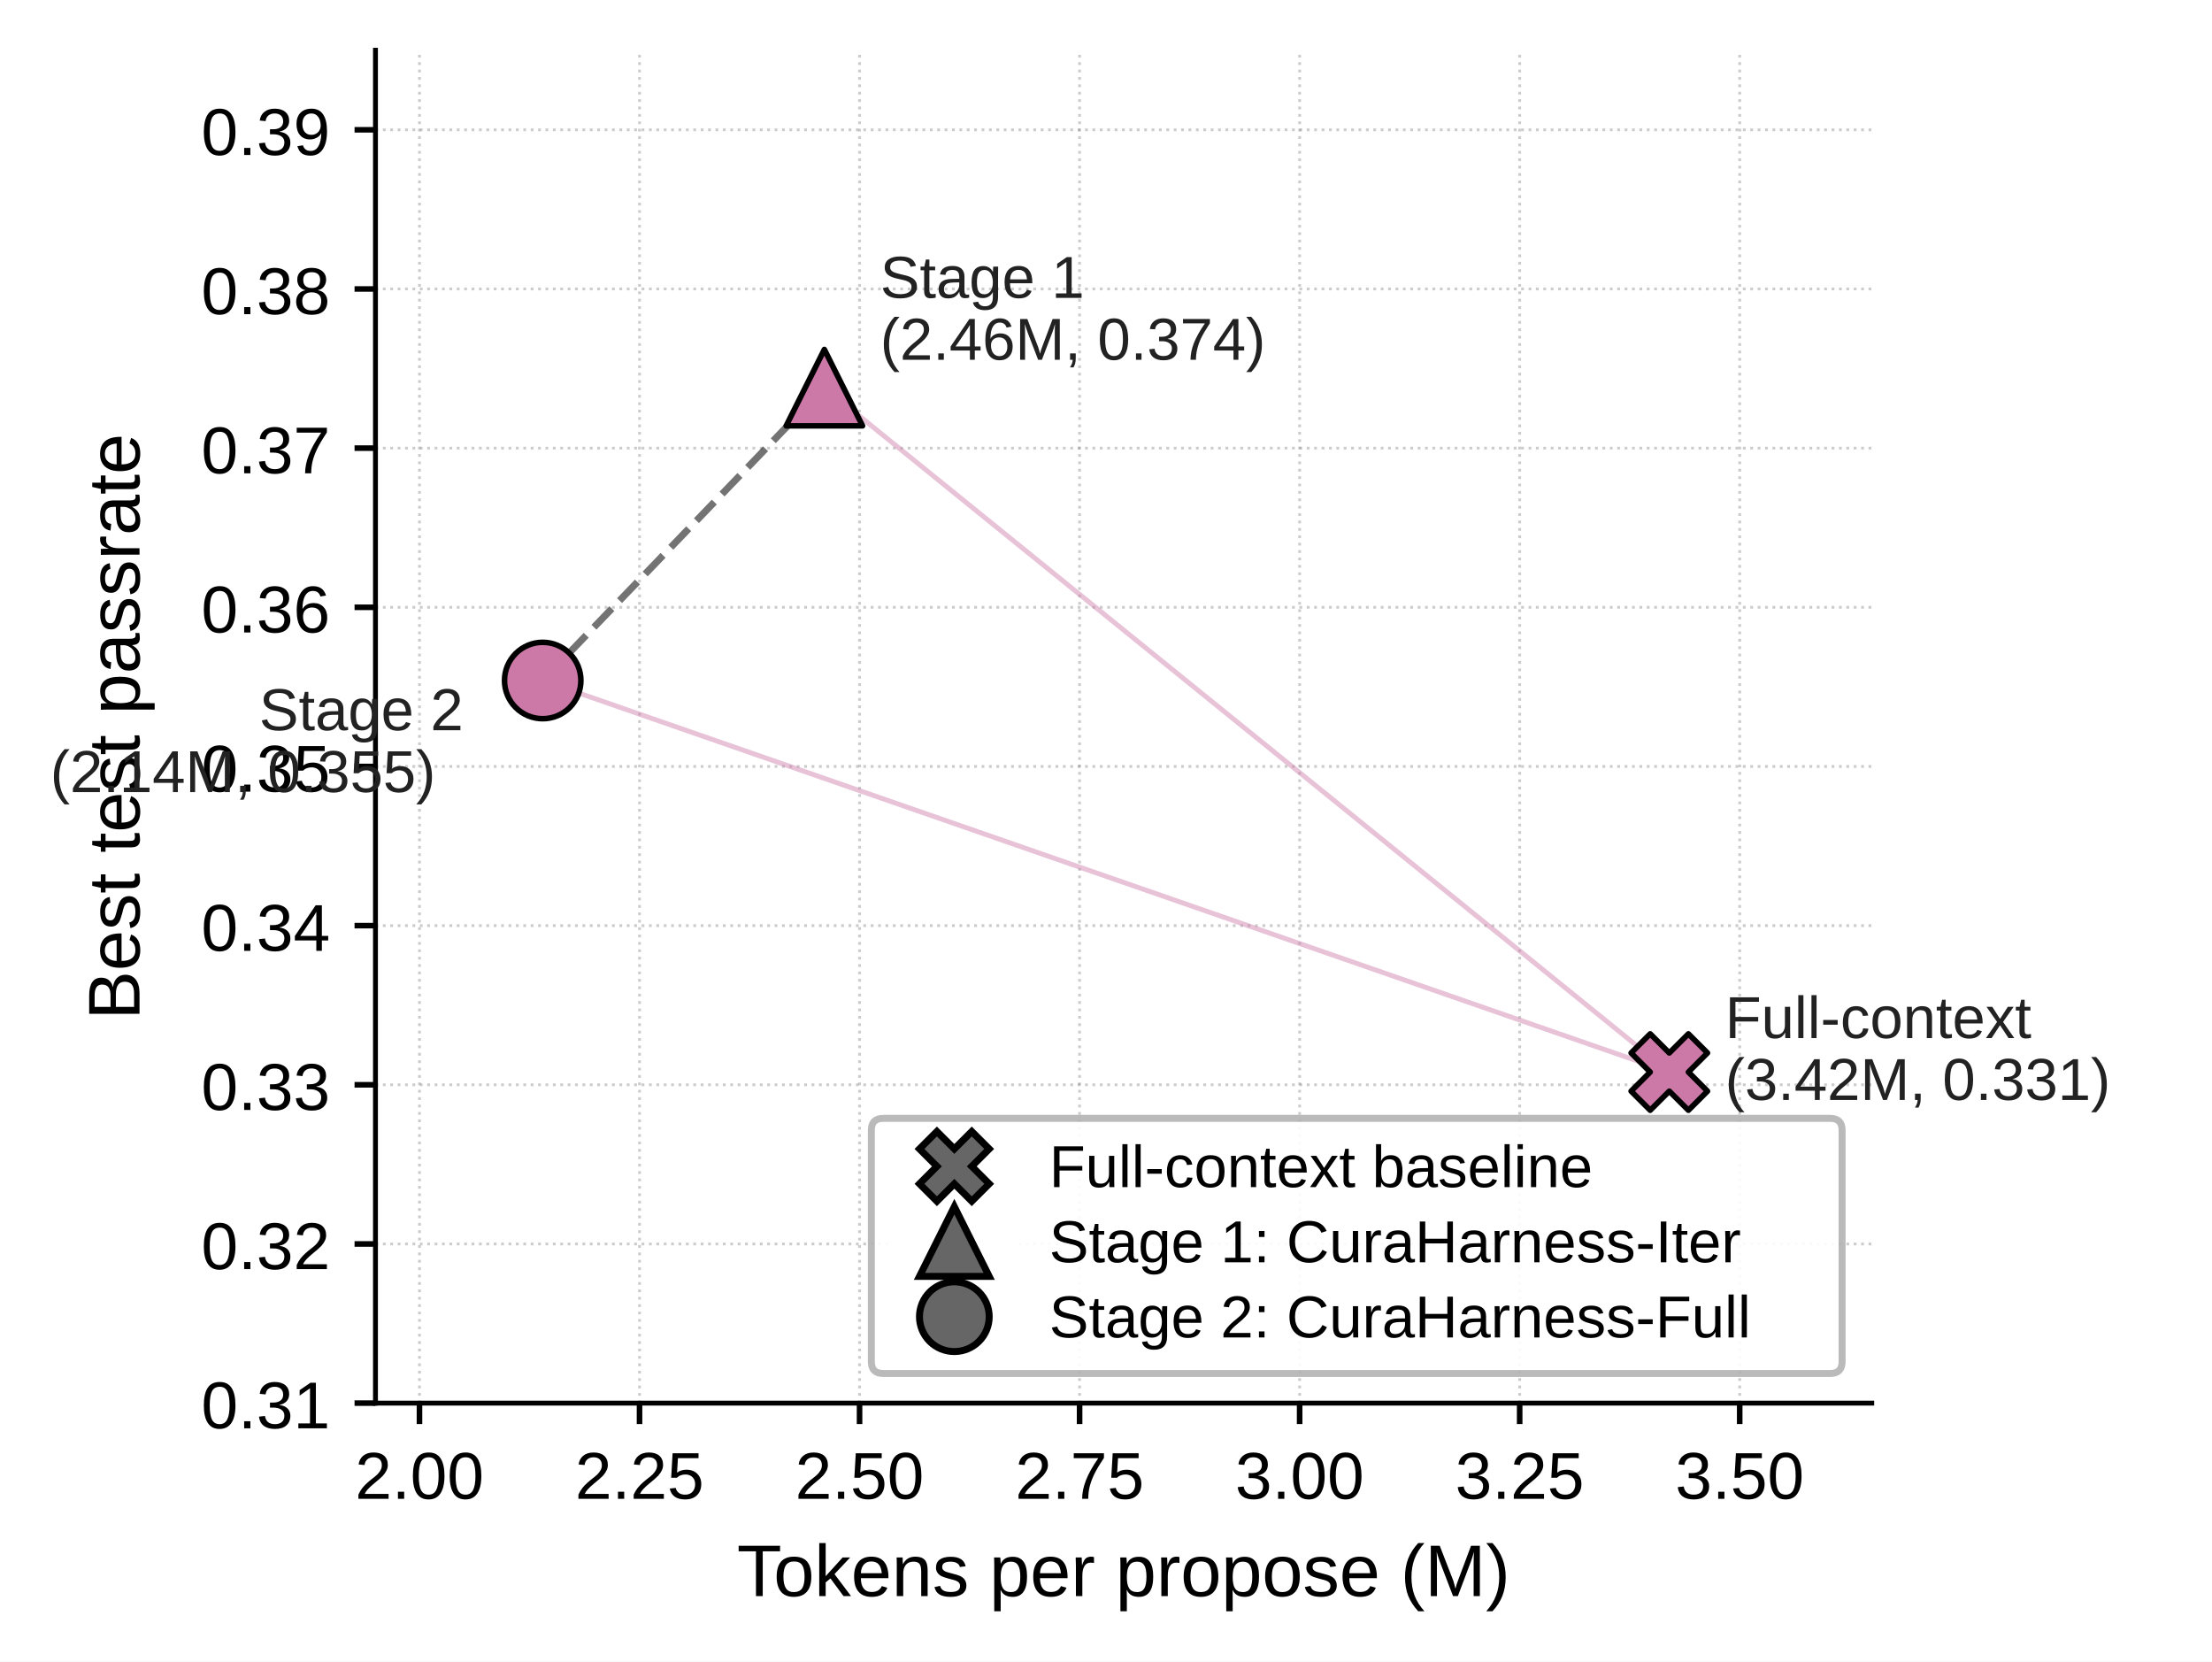
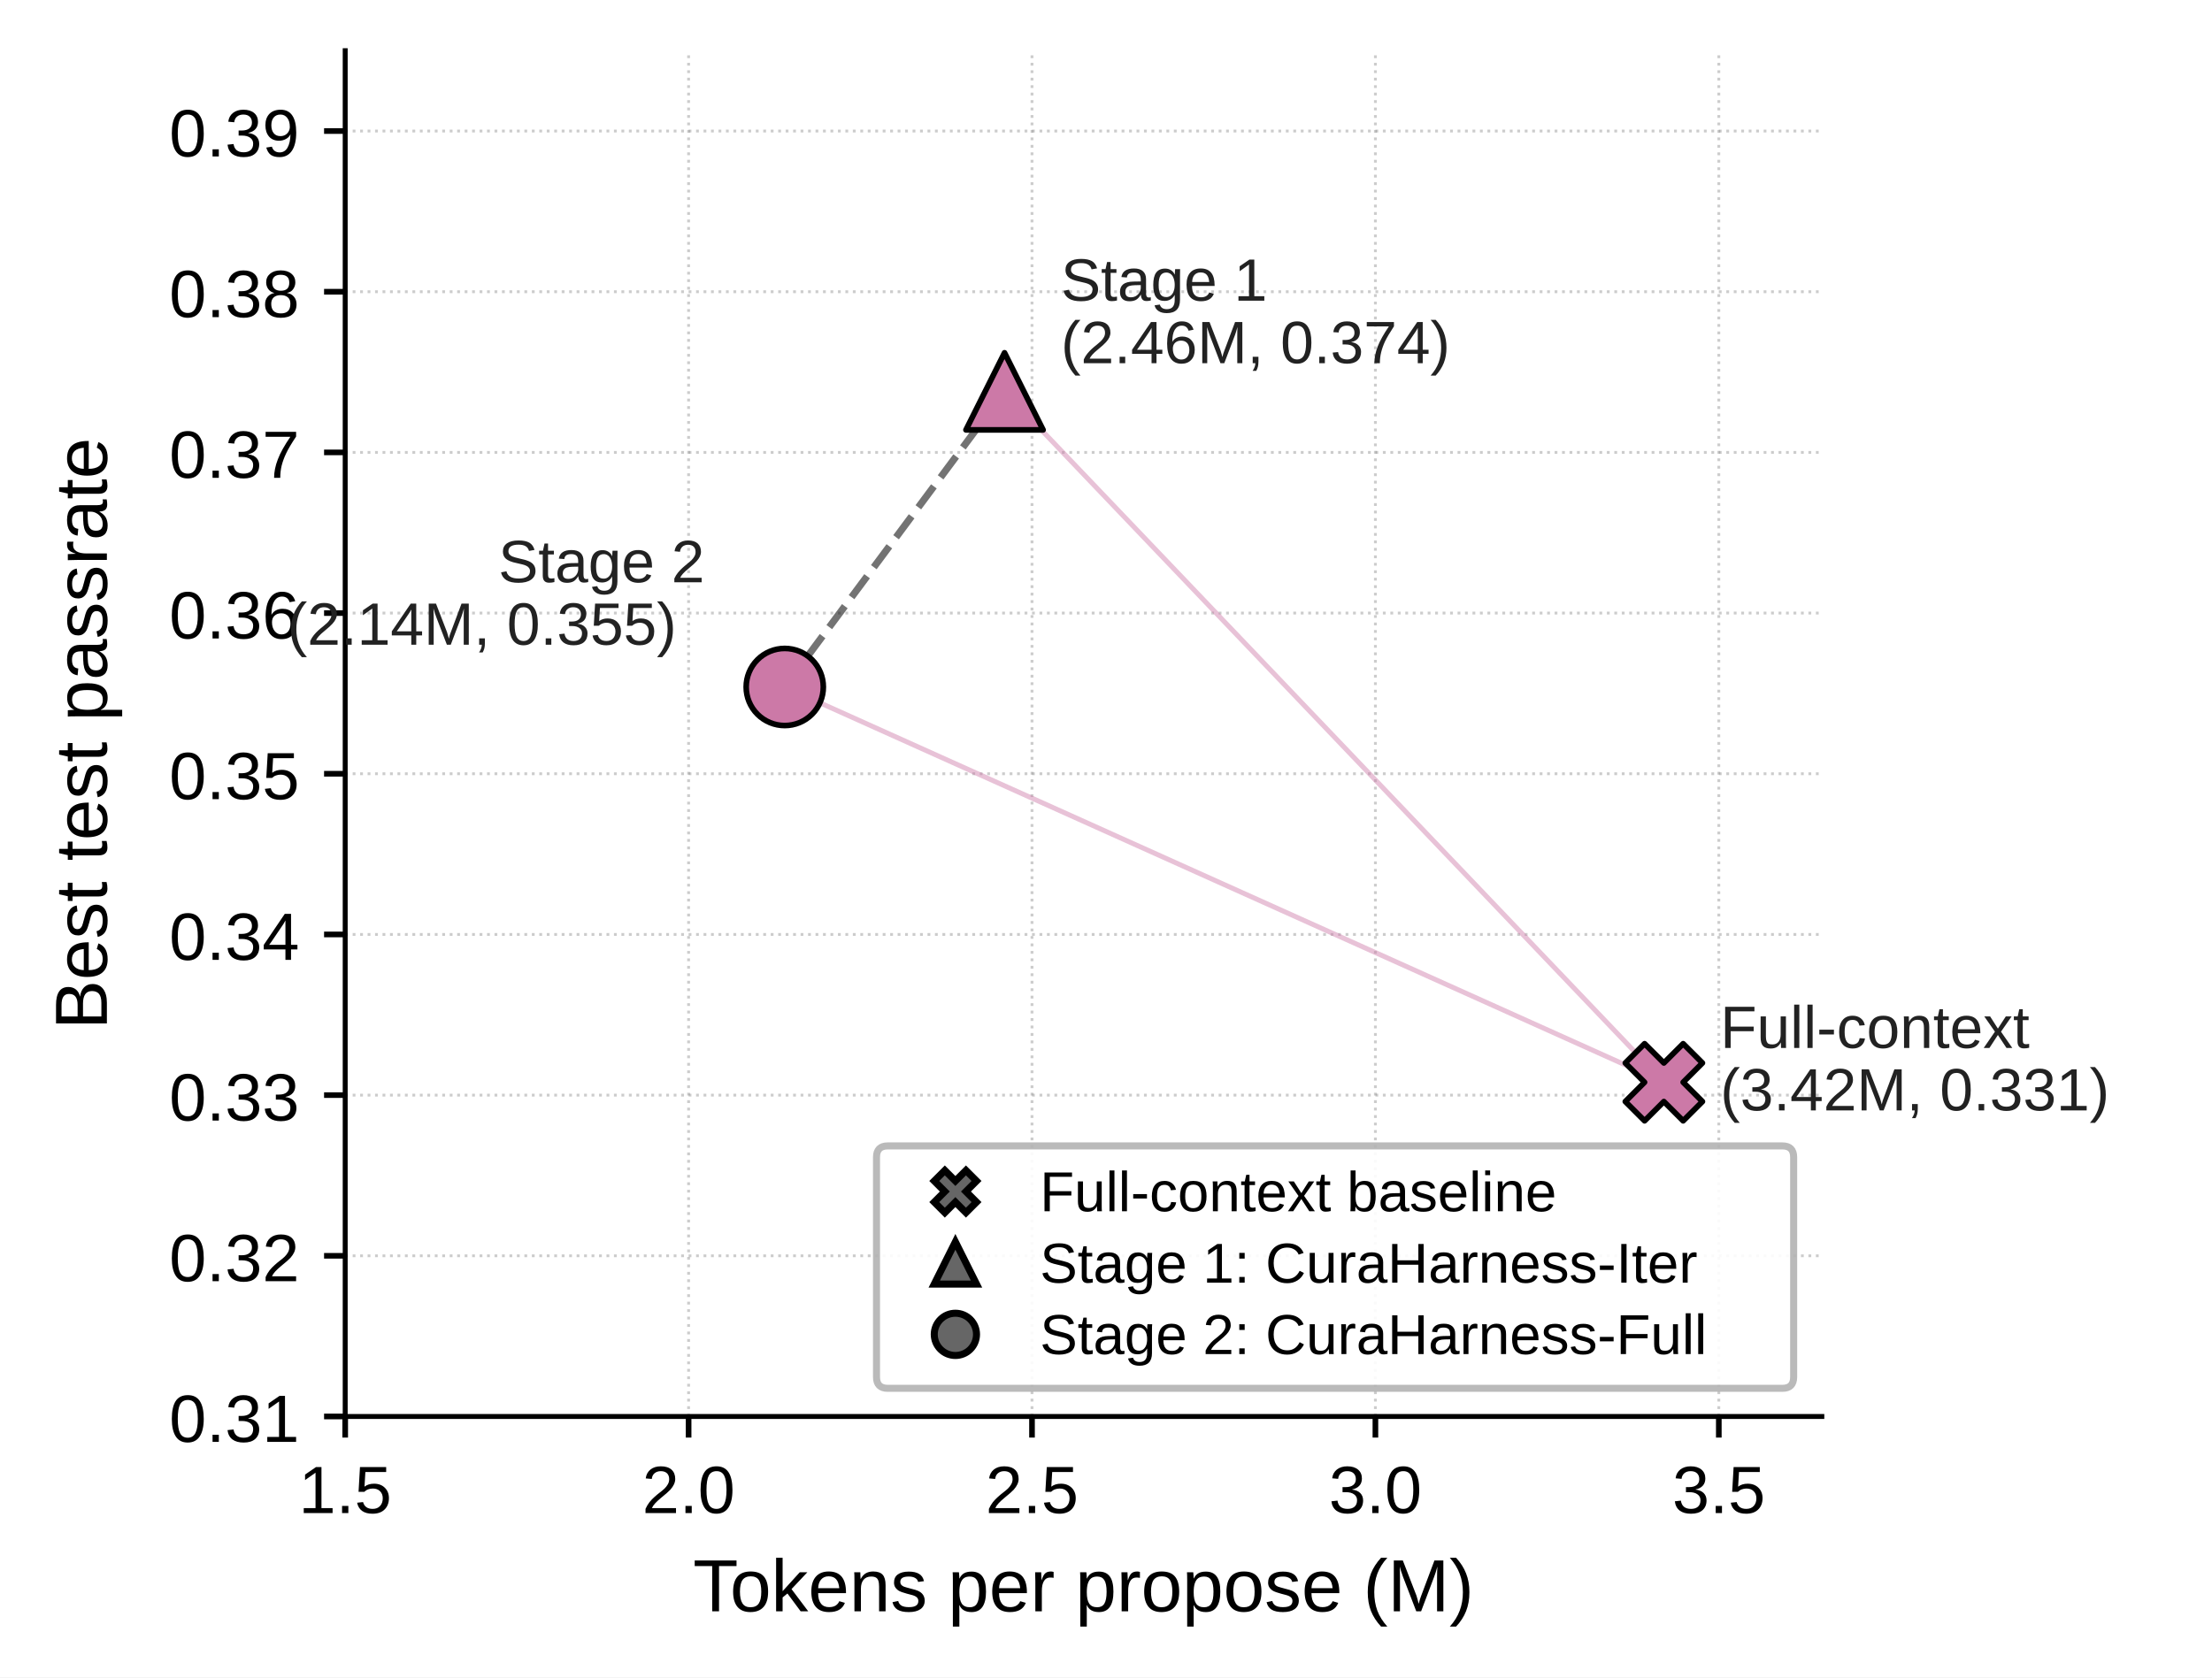
- <svg xmlns="http://www.w3.org/2000/svg" xmlns:xlink="http://www.w3.org/1999/xlink" width="317.223pt" height="238.236pt" viewBox="0 0 317.223 238.236" version="1.1">
+ <svg xmlns="http://www.w3.org/2000/svg" xmlns:xlink="http://www.w3.org/1999/xlink" width="314.079pt" height="238.236pt" viewBox="0 0 314.079 238.236" version="1.1">
  <defs>
    <style type="text/css">*{stroke-linejoin: round; stroke-linecap: butt}</style>
  </defs>
  <g id="figure_1">
    <g id="patch_1">
-       <path d="M 0 238.236  L 317.223 238.236  L 317.223 0  L 0 0  z " style="fill: #ffffff" />
+       <path d="M 0 238.236  L 314.079 238.236  L 314.079 0  L 0 0  z " style="fill: #ffffff" />
    </g>
    <g id="axes_1">
      <g id="patch_2">
-         <path d="M 53.847 201.18  L 268.425 201.18  L 268.425 7.2  L 53.847 7.2  z " style="fill: #ffffff" />
+         <path d="M 49.014 201.18  L 258.679 201.18  L 258.679 7.2  L 49.014 7.2  z " style="fill: #ffffff" />
      </g>
      <g id="matplotlib.axis_1">
        <g id="xtick_1">
          <g id="line2d_1">
-             <path d="M 60.158 201.18  L 60.158 7.2  " clip-path="url(#p037bfec3d0)" style="fill: none; stroke-dasharray: 0.4,0.66; stroke-dashoffset: 0; stroke: #808080; stroke-opacity: 0.4; stroke-width: 0.4" />
+             <path d="M 49.014 201.18  L 49.014 7.2  " clip-path="url(#p8f8148c251)" style="fill: none; stroke-dasharray: 0.4,0.66; stroke-dashoffset: 0; stroke: #808080; stroke-opacity: 0.4; stroke-width: 0.4" />
          </g>
          <g id="line2d_2">
            <defs>
-               <path id="m6f1022aa12" d="M 0 0  L 0 3  " style="stroke: #000000; stroke-width: 0.8" />
+               <path id="m4317810c9e" d="M 0 0  L 0 3  " style="stroke: #000000; stroke-width: 0.8" />
            </defs>
            <g>
-               <use xlink:href="#m6f1022aa12" x="60.158" y="201.18" style="stroke: #000000; stroke-width: 0.8" />
+               <use xlink:href="#m4317810c9e" x="49.014" y="201.18" style="stroke: #000000; stroke-width: 0.8" />
            </g>
          </g>
          <g id="text_1">
-             <text style="font-size: 9.5px; font-family: 'Arial', 'DejaVu Sans', 'Liberation Sans', sans-serif; text-anchor: middle" x="60.158" y="214.899" transform="rotate(-0 60.15794 214.8985)">2.00</text>
+             <text style="font-size: 9.5px; font-family: 'Arial', 'DejaVu Sans', 'Liberation Sans', sans-serif; text-anchor: middle" x="49.014" y="214.899" transform="rotate(-0 49.01438 214.8985)">1.5</text>
          </g>
        </g>
        <g id="xtick_2">
          <g id="line2d_3">
-             <path d="M 91.714 201.18  L 91.714 7.2  " clip-path="url(#p037bfec3d0)" style="fill: none; stroke-dasharray: 0.4,0.66; stroke-dashoffset: 0; stroke: #808080; stroke-opacity: 0.4; stroke-width: 0.4" />
+             <path d="M 97.774 201.18  L 97.774 7.2  " clip-path="url(#p8f8148c251)" style="fill: none; stroke-dasharray: 0.4,0.66; stroke-dashoffset: 0; stroke: #808080; stroke-opacity: 0.4; stroke-width: 0.4" />
          </g>
          <g id="line2d_4">
            <g>
-               <use xlink:href="#m6f1022aa12" x="91.714" y="201.18" style="stroke: #000000; stroke-width: 0.8" />
+               <use xlink:href="#m4317810c9e" x="97.774" y="201.18" style="stroke: #000000; stroke-width: 0.8" />
            </g>
          </g>
          <g id="text_2">
-             <text style="font-size: 9.5px; font-family: 'Arial', 'DejaVu Sans', 'Liberation Sans', sans-serif; text-anchor: middle" x="91.714" y="214.899" transform="rotate(-0 91.71351 214.8985)">2.25</text>
+             <text style="font-size: 9.5px; font-family: 'Arial', 'DejaVu Sans', 'Liberation Sans', sans-serif; text-anchor: middle" x="97.774" y="214.899" transform="rotate(-0 97.77366 214.8985)">2.0</text>
          </g>
        </g>
        <g id="xtick_3">
          <g id="line2d_5">
-             <path d="M 123.269 201.18  L 123.269 7.2  " clip-path="url(#p037bfec3d0)" style="fill: none; stroke-dasharray: 0.4,0.66; stroke-dashoffset: 0; stroke: #808080; stroke-opacity: 0.4; stroke-width: 0.4" />
+             <path d="M 146.533 201.18  L 146.533 7.2  " clip-path="url(#p8f8148c251)" style="fill: none; stroke-dasharray: 0.4,0.66; stroke-dashoffset: 0; stroke: #808080; stroke-opacity: 0.4; stroke-width: 0.4" />
          </g>
          <g id="line2d_6">
            <g>
-               <use xlink:href="#m6f1022aa12" x="123.269" y="201.18" style="stroke: #000000; stroke-width: 0.8" />
+               <use xlink:href="#m4317810c9e" x="146.533" y="201.18" style="stroke: #000000; stroke-width: 0.8" />
            </g>
          </g>
          <g id="text_3">
-             <text style="font-size: 9.5px; font-family: 'Arial', 'DejaVu Sans', 'Liberation Sans', sans-serif; text-anchor: middle" x="123.269" y="214.899" transform="rotate(-0 123.2691 214.8985)">2.50</text>
+             <text style="font-size: 9.5px; font-family: 'Arial', 'DejaVu Sans', 'Liberation Sans', sans-serif; text-anchor: middle" x="146.533" y="214.899" transform="rotate(-0 146.5329 214.8985)">2.5</text>
          </g>
        </g>
        <g id="xtick_4">
          <g id="line2d_7">
-             <path d="M 154.825 201.18  L 154.825 7.2  " clip-path="url(#p037bfec3d0)" style="fill: none; stroke-dasharray: 0.4,0.66; stroke-dashoffset: 0; stroke: #808080; stroke-opacity: 0.4; stroke-width: 0.4" />
+             <path d="M 195.292 201.18  L 195.292 7.2  " clip-path="url(#p8f8148c251)" style="fill: none; stroke-dasharray: 0.4,0.66; stroke-dashoffset: 0; stroke: #808080; stroke-opacity: 0.4; stroke-width: 0.4" />
          </g>
          <g id="line2d_8">
            <g>
-               <use xlink:href="#m6f1022aa12" x="154.825" y="201.18" style="stroke: #000000; stroke-width: 0.8" />
+               <use xlink:href="#m4317810c9e" x="195.292" y="201.18" style="stroke: #000000; stroke-width: 0.8" />
            </g>
          </g>
          <g id="text_4">
-             <text style="font-size: 9.5px; font-family: 'Arial', 'DejaVu Sans', 'Liberation Sans', sans-serif; text-anchor: middle" x="154.825" y="214.899" transform="rotate(-0 154.8247 214.8985)">2.75</text>
+             <text style="font-size: 9.5px; font-family: 'Arial', 'DejaVu Sans', 'Liberation Sans', sans-serif; text-anchor: middle" x="195.292" y="214.899" transform="rotate(-0 195.2922 214.8985)">3.0</text>
          </g>
        </g>
        <g id="xtick_5">
          <g id="line2d_9">
-             <path d="M 186.38 201.18  L 186.38 7.2  " clip-path="url(#p037bfec3d0)" style="fill: none; stroke-dasharray: 0.4,0.66; stroke-dashoffset: 0; stroke: #808080; stroke-opacity: 0.4; stroke-width: 0.4" />
+             <path d="M 244.052 201.18  L 244.052 7.2  " clip-path="url(#p8f8148c251)" style="fill: none; stroke-dasharray: 0.4,0.66; stroke-dashoffset: 0; stroke: #808080; stroke-opacity: 0.4; stroke-width: 0.4" />
          </g>
          <g id="line2d_10">
            <g>
-               <use xlink:href="#m6f1022aa12" x="186.38" y="201.18" style="stroke: #000000; stroke-width: 0.8" />
+               <use xlink:href="#m4317810c9e" x="244.052" y="201.18" style="stroke: #000000; stroke-width: 0.8" />
            </g>
          </g>
          <g id="text_5">
-             <text style="font-size: 9.5px; font-family: 'Arial', 'DejaVu Sans', 'Liberation Sans', sans-serif; text-anchor: middle" x="186.38" y="214.899" transform="rotate(-0 186.3802 214.8985)">3.00</text>
-           </g>
-         </g>
-         <g id="xtick_6">
-           <g id="line2d_11">
-             <path d="M 217.936 201.18  L 217.936 7.2  " clip-path="url(#p037bfec3d0)" style="fill: none; stroke-dasharray: 0.4,0.66; stroke-dashoffset: 0; stroke: #808080; stroke-opacity: 0.4; stroke-width: 0.4" />
-           </g>
-           <g id="line2d_12">
-             <g>
-               <use xlink:href="#m6f1022aa12" x="217.936" y="201.18" style="stroke: #000000; stroke-width: 0.8" />
-             </g>
-           </g>
-           <g id="text_6">
-             <text style="font-size: 9.5px; font-family: 'Arial', 'DejaVu Sans', 'Liberation Sans', sans-serif; text-anchor: middle" x="217.936" y="214.899" transform="rotate(-0 217.9358 214.8985)">3.25</text>
-           </g>
-         </g>
-         <g id="xtick_7">
-           <g id="line2d_13">
-             <path d="M 249.491 201.18  L 249.491 7.2  " clip-path="url(#p037bfec3d0)" style="fill: none; stroke-dasharray: 0.4,0.66; stroke-dashoffset: 0; stroke: #808080; stroke-opacity: 0.4; stroke-width: 0.4" />
-           </g>
-           <g id="line2d_14">
-             <g>
-               <use xlink:href="#m6f1022aa12" x="249.491" y="201.18" style="stroke: #000000; stroke-width: 0.8" />
-             </g>
-           </g>
-           <g id="text_7">
-             <text style="font-size: 9.5px; font-family: 'Arial', 'DejaVu Sans', 'Liberation Sans', sans-serif; text-anchor: middle" x="249.491" y="214.899" transform="rotate(-0 249.4914 214.8985)">3.50</text>
-           </g>
-         </g>
-         <g id="text_8">
-           <text style="font-size: 10.5px; font-family: 'Arial', 'DejaVu Sans', 'Liberation Sans', sans-serif; text-anchor: middle" x="161.136" y="228.853" transform="rotate(-0 161.1358 228.8526)">Tokens per propose (M)</text>
+             <text style="font-size: 9.5px; font-family: 'Arial', 'DejaVu Sans', 'Liberation Sans', sans-serif; text-anchor: middle" x="244.052" y="214.899" transform="rotate(-0 244.0515 214.8985)">3.5</text>
+           </g>
+         </g>
+         <g id="text_6">
+           <text style="font-size: 10.5px; font-family: 'Arial', 'DejaVu Sans', 'Liberation Sans', sans-serif; text-anchor: middle" x="153.847" y="228.853" transform="rotate(-0 153.8468 228.8526)">Tokens per propose (M)</text>
        </g>
      </g>
      <g id="matplotlib.axis_2">
        <g id="ytick_1">
+           <g id="line2d_11">
+             <path d="M 49.014 201.18  L 258.679 201.18  " clip-path="url(#p8f8148c251)" style="fill: none; stroke-dasharray: 0.4,0.66; stroke-dashoffset: 0; stroke: #808080; stroke-opacity: 0.4; stroke-width: 0.4" />
+           </g>
+           <g id="line2d_12">
+             <defs>
+               <path id="m8b1c0b112a" d="M 0 0  L -3 0  " style="stroke: #000000; stroke-width: 0.8" />
+             </defs>
+             <g>
+               <use xlink:href="#m8b1c0b112a" x="49.014" y="201.18" style="stroke: #000000; stroke-width: 0.8" />
+             </g>
+           </g>
+           <g id="text_7">
+             <text style="font-size: 9.5px; font-family: 'Arial', 'DejaVu Sans', 'Liberation Sans', sans-serif; text-anchor: end" x="42.514" y="204.789" transform="rotate(-0 42.51438 204.7893)">0.31</text>
+           </g>
+         </g>
+         <g id="ytick_2">
+           <g id="line2d_13">
+             <path d="M 49.014 178.359  L 258.679 178.359  " clip-path="url(#p8f8148c251)" style="fill: none; stroke-dasharray: 0.4,0.66; stroke-dashoffset: 0; stroke: #808080; stroke-opacity: 0.4; stroke-width: 0.4" />
+           </g>
+           <g id="line2d_14">
+             <g>
+               <use xlink:href="#m8b1c0b112a" x="49.014" y="178.359" style="stroke: #000000; stroke-width: 0.8" />
+             </g>
+           </g>
+           <g id="text_8">
+             <text style="font-size: 9.5px; font-family: 'Arial', 'DejaVu Sans', 'Liberation Sans', sans-serif; text-anchor: end" x="42.514" y="181.968" transform="rotate(-0 42.51438 181.9681)">0.32</text>
+           </g>
+         </g>
+         <g id="ytick_3">
          <g id="line2d_15">
-             <path d="M 53.847 201.18  L 268.425 201.18  " clip-path="url(#p037bfec3d0)" style="fill: none; stroke-dasharray: 0.4,0.66; stroke-dashoffset: 0; stroke: #808080; stroke-opacity: 0.4; stroke-width: 0.4" />
+             <path d="M 49.014 155.538  L 258.679 155.538  " clip-path="url(#p8f8148c251)" style="fill: none; stroke-dasharray: 0.4,0.66; stroke-dashoffset: 0; stroke: #808080; stroke-opacity: 0.4; stroke-width: 0.4" />
          </g>
          <g id="line2d_16">
-             <defs>
-               <path id="m0a3a6079cb" d="M 0 0  L -3 0  " style="stroke: #000000; stroke-width: 0.8" />
-             </defs>
-             <g>
-               <use xlink:href="#m0a3a6079cb" x="53.847" y="201.18" style="stroke: #000000; stroke-width: 0.8" />
+             <g>
+               <use xlink:href="#m8b1c0b112a" x="49.014" y="155.538" style="stroke: #000000; stroke-width: 0.8" />
            </g>
          </g>
          <g id="text_9">
-             <text style="font-size: 9.5px; font-family: 'Arial', 'DejaVu Sans', 'Liberation Sans', sans-serif; text-anchor: end" x="47.347" y="204.789" transform="rotate(-0 47.34683 204.7893)">0.31</text>
-           </g>
-         </g>
-         <g id="ytick_2">
+             <text style="font-size: 9.5px; font-family: 'Arial', 'DejaVu Sans', 'Liberation Sans', sans-serif; text-anchor: end" x="42.514" y="159.147" transform="rotate(-0 42.51438 159.1469)">0.33</text>
+           </g>
+         </g>
+         <g id="ytick_4">
          <g id="line2d_17">
-             <path d="M 53.847 178.359  L 268.425 178.359  " clip-path="url(#p037bfec3d0)" style="fill: none; stroke-dasharray: 0.4,0.66; stroke-dashoffset: 0; stroke: #808080; stroke-opacity: 0.4; stroke-width: 0.4" />
+             <path d="M 49.014 132.716  L 258.679 132.716  " clip-path="url(#p8f8148c251)" style="fill: none; stroke-dasharray: 0.4,0.66; stroke-dashoffset: 0; stroke: #808080; stroke-opacity: 0.4; stroke-width: 0.4" />
          </g>
          <g id="line2d_18">
            <g>
-               <use xlink:href="#m0a3a6079cb" x="53.847" y="178.359" style="stroke: #000000; stroke-width: 0.8" />
+               <use xlink:href="#m8b1c0b112a" x="49.014" y="132.716" style="stroke: #000000; stroke-width: 0.8" />
            </g>
          </g>
          <g id="text_10">
-             <text style="font-size: 9.5px; font-family: 'Arial', 'DejaVu Sans', 'Liberation Sans', sans-serif; text-anchor: end" x="47.347" y="181.968" transform="rotate(-0 47.34683 181.9681)">0.32</text>
-           </g>
-         </g>
-         <g id="ytick_3">
+             <text style="font-size: 9.5px; font-family: 'Arial', 'DejaVu Sans', 'Liberation Sans', sans-serif; text-anchor: end" x="42.514" y="136.326" transform="rotate(-0 42.51438 136.3257)">0.34</text>
+           </g>
+         </g>
+         <g id="ytick_5">
          <g id="line2d_19">
-             <path d="M 53.847 155.538  L 268.425 155.538  " clip-path="url(#p037bfec3d0)" style="fill: none; stroke-dasharray: 0.4,0.66; stroke-dashoffset: 0; stroke: #808080; stroke-opacity: 0.4; stroke-width: 0.4" />
+             <path d="M 49.014 109.895  L 258.679 109.895  " clip-path="url(#p8f8148c251)" style="fill: none; stroke-dasharray: 0.4,0.66; stroke-dashoffset: 0; stroke: #808080; stroke-opacity: 0.4; stroke-width: 0.4" />
          </g>
          <g id="line2d_20">
            <g>
-               <use xlink:href="#m0a3a6079cb" x="53.847" y="155.538" style="stroke: #000000; stroke-width: 0.8" />
+               <use xlink:href="#m8b1c0b112a" x="49.014" y="109.895" style="stroke: #000000; stroke-width: 0.8" />
            </g>
          </g>
          <g id="text_11">
-             <text style="font-size: 9.5px; font-family: 'Arial', 'DejaVu Sans', 'Liberation Sans', sans-serif; text-anchor: end" x="47.347" y="159.147" transform="rotate(-0 47.34683 159.1469)">0.33</text>
-           </g>
-         </g>
-         <g id="ytick_4">
+             <text style="font-size: 9.5px; font-family: 'Arial', 'DejaVu Sans', 'Liberation Sans', sans-serif; text-anchor: end" x="42.514" y="113.505" transform="rotate(-0 42.51438 113.5046)">0.35</text>
+           </g>
+         </g>
+         <g id="ytick_6">
          <g id="line2d_21">
-             <path d="M 53.847 132.716  L 268.425 132.716  " clip-path="url(#p037bfec3d0)" style="fill: none; stroke-dasharray: 0.4,0.66; stroke-dashoffset: 0; stroke: #808080; stroke-opacity: 0.4; stroke-width: 0.4" />
+             <path d="M 49.014 87.074  L 258.679 87.074  " clip-path="url(#p8f8148c251)" style="fill: none; stroke-dasharray: 0.4,0.66; stroke-dashoffset: 0; stroke: #808080; stroke-opacity: 0.4; stroke-width: 0.4" />
          </g>
          <g id="line2d_22">
            <g>
-               <use xlink:href="#m0a3a6079cb" x="53.847" y="132.716" style="stroke: #000000; stroke-width: 0.8" />
+               <use xlink:href="#m8b1c0b112a" x="49.014" y="87.074" style="stroke: #000000; stroke-width: 0.8" />
            </g>
          </g>
          <g id="text_12">
-             <text style="font-size: 9.5px; font-family: 'Arial', 'DejaVu Sans', 'Liberation Sans', sans-serif; text-anchor: end" x="47.347" y="136.326" transform="rotate(-0 47.34683 136.3257)">0.34</text>
-           </g>
-         </g>
-         <g id="ytick_5">
+             <text style="font-size: 9.5px; font-family: 'Arial', 'DejaVu Sans', 'Liberation Sans', sans-serif; text-anchor: end" x="42.514" y="90.683" transform="rotate(-0 42.51438 90.68337)">0.36</text>
+           </g>
+         </g>
+         <g id="ytick_7">
          <g id="line2d_23">
-             <path d="M 53.847 109.895  L 268.425 109.895  " clip-path="url(#p037bfec3d0)" style="fill: none; stroke-dasharray: 0.4,0.66; stroke-dashoffset: 0; stroke: #808080; stroke-opacity: 0.4; stroke-width: 0.4" />
+             <path d="M 49.014 64.253  L 258.679 64.253  " clip-path="url(#p8f8148c251)" style="fill: none; stroke-dasharray: 0.4,0.66; stroke-dashoffset: 0; stroke: #808080; stroke-opacity: 0.4; stroke-width: 0.4" />
          </g>
          <g id="line2d_24">
            <g>
-               <use xlink:href="#m0a3a6079cb" x="53.847" y="109.895" style="stroke: #000000; stroke-width: 0.8" />
+               <use xlink:href="#m8b1c0b112a" x="49.014" y="64.253" style="stroke: #000000; stroke-width: 0.8" />
            </g>
          </g>
          <g id="text_13">
-             <text style="font-size: 9.5px; font-family: 'Arial', 'DejaVu Sans', 'Liberation Sans', sans-serif; text-anchor: end" x="47.347" y="113.505" transform="rotate(-0 47.34683 113.5046)">0.35</text>
-           </g>
-         </g>
-         <g id="ytick_6">
+             <text style="font-size: 9.5px; font-family: 'Arial', 'DejaVu Sans', 'Liberation Sans', sans-serif; text-anchor: end" x="42.514" y="67.862" transform="rotate(-0 42.51438 67.8622)">0.37</text>
+           </g>
+         </g>
+         <g id="ytick_8">
          <g id="line2d_25">
-             <path d="M 53.847 87.074  L 268.425 87.074  " clip-path="url(#p037bfec3d0)" style="fill: none; stroke-dasharray: 0.4,0.66; stroke-dashoffset: 0; stroke: #808080; stroke-opacity: 0.4; stroke-width: 0.4" />
+             <path d="M 49.014 41.432  L 258.679 41.432  " clip-path="url(#p8f8148c251)" style="fill: none; stroke-dasharray: 0.4,0.66; stroke-dashoffset: 0; stroke: #808080; stroke-opacity: 0.4; stroke-width: 0.4" />
          </g>
          <g id="line2d_26">
            <g>
-               <use xlink:href="#m0a3a6079cb" x="53.847" y="87.074" style="stroke: #000000; stroke-width: 0.8" />
+               <use xlink:href="#m8b1c0b112a" x="49.014" y="41.432" style="stroke: #000000; stroke-width: 0.8" />
            </g>
          </g>
          <g id="text_14">
-             <text style="font-size: 9.5px; font-family: 'Arial', 'DejaVu Sans', 'Liberation Sans', sans-serif; text-anchor: end" x="47.347" y="90.683" transform="rotate(-0 47.34683 90.68337)">0.36</text>
-           </g>
-         </g>
-         <g id="ytick_7">
+             <text style="font-size: 9.5px; font-family: 'Arial', 'DejaVu Sans', 'Liberation Sans', sans-serif; text-anchor: end" x="42.514" y="45.041" transform="rotate(-0 42.51438 45.04102)">0.38</text>
+           </g>
+         </g>
+         <g id="ytick_9">
          <g id="line2d_27">
-             <path d="M 53.847 64.253  L 268.425 64.253  " clip-path="url(#p037bfec3d0)" style="fill: none; stroke-dasharray: 0.4,0.66; stroke-dashoffset: 0; stroke: #808080; stroke-opacity: 0.4; stroke-width: 0.4" />
+             <path d="M 49.014 18.611  L 258.679 18.611  " clip-path="url(#p8f8148c251)" style="fill: none; stroke-dasharray: 0.4,0.66; stroke-dashoffset: 0; stroke: #808080; stroke-opacity: 0.4; stroke-width: 0.4" />
          </g>
          <g id="line2d_28">
            <g>
-               <use xlink:href="#m0a3a6079cb" x="53.847" y="64.253" style="stroke: #000000; stroke-width: 0.8" />
+               <use xlink:href="#m8b1c0b112a" x="49.014" y="18.611" style="stroke: #000000; stroke-width: 0.8" />
            </g>
          </g>
          <g id="text_15">
-             <text style="font-size: 9.5px; font-family: 'Arial', 'DejaVu Sans', 'Liberation Sans', sans-serif; text-anchor: end" x="47.347" y="67.862" transform="rotate(-0 47.34683 67.8622)">0.37</text>
-           </g>
-         </g>
-         <g id="ytick_8">
-           <g id="line2d_29">
-             <path d="M 53.847 41.432  L 268.425 41.432  " clip-path="url(#p037bfec3d0)" style="fill: none; stroke-dasharray: 0.4,0.66; stroke-dashoffset: 0; stroke: #808080; stroke-opacity: 0.4; stroke-width: 0.4" />
-           </g>
-           <g id="line2d_30">
-             <g>
-               <use xlink:href="#m0a3a6079cb" x="53.847" y="41.432" style="stroke: #000000; stroke-width: 0.8" />
-             </g>
-           </g>
-           <g id="text_16">
-             <text style="font-size: 9.5px; font-family: 'Arial', 'DejaVu Sans', 'Liberation Sans', sans-serif; text-anchor: end" x="47.347" y="45.041" transform="rotate(-0 47.34683 45.04102)">0.38</text>
-           </g>
-         </g>
-         <g id="ytick_9">
-           <g id="line2d_31">
-             <path d="M 53.847 18.611  L 268.425 18.611  " clip-path="url(#p037bfec3d0)" style="fill: none; stroke-dasharray: 0.4,0.66; stroke-dashoffset: 0; stroke: #808080; stroke-opacity: 0.4; stroke-width: 0.4" />
-           </g>
-           <g id="line2d_32">
-             <g>
-               <use xlink:href="#m0a3a6079cb" x="53.847" y="18.611" style="stroke: #000000; stroke-width: 0.8" />
-             </g>
-           </g>
-           <g id="text_17">
-             <text style="font-size: 9.5px; font-family: 'Arial', 'DejaVu Sans', 'Liberation Sans', sans-serif; text-anchor: end" x="47.347" y="22.22" transform="rotate(-0 47.34683 22.21985)">0.39</text>
-           </g>
-         </g>
-         <g id="text_18">
-           <text style="font-size: 10.5px; font-family: 'Arial', 'DejaVu Sans', 'Liberation Sans', sans-serif; text-anchor: middle" x="20.011" y="104.19" transform="rotate(-90 20.01081 104.19)">Best test passrate</text>
-         </g>
-       </g>
-       <g id="line2d_33">
-         <path d="M 239.394 153.712  L 118.22 55.581  " clip-path="url(#p037bfec3d0)" style="fill: none; stroke: #cc79a7; stroke-opacity: 0.45; stroke-width: 0.7; stroke-linecap: square" />
-       </g>
-       <g id="line2d_34">
-         <path d="M 239.394 153.712  L 77.829 97.572  " clip-path="url(#p037bfec3d0)" style="fill: none; stroke: #cc79a7; stroke-opacity: 0.45; stroke-width: 0.7; stroke-linecap: square" />
-       </g>
-       <g id="line2d_35">
-         <path d="M 77.829 97.572  L 118.22 55.581  " clip-path="url(#p037bfec3d0)" style="fill: none; stroke-dasharray: 3.7,1.6; stroke-dashoffset: 0; stroke: #000000; stroke-opacity: 0.55" />
+             <text style="font-size: 9.5px; font-family: 'Arial', 'DejaVu Sans', 'Liberation Sans', sans-serif; text-anchor: end" x="42.514" y="22.22" transform="rotate(-0 42.51438 22.21985)">0.39</text>
+           </g>
+         </g>
+         <g id="text_16">
+           <text style="font-size: 10.5px; font-family: 'Arial', 'DejaVu Sans', 'Liberation Sans', sans-serif; text-anchor: middle" x="15.178" y="104.19" transform="rotate(-90 15.17836 104.19)">Best test passrate</text>
+         </g>
+       </g>
+       <g id="line2d_29">
+         <path d="M 236.25 153.712  L 142.632 55.581  " clip-path="url(#p8f8148c251)" style="fill: none; stroke: #cc79a7; stroke-opacity: 0.45; stroke-width: 0.7; stroke-linecap: square" />
+       </g>
+       <g id="line2d_30">
+         <path d="M 236.25 153.712  L 111.426 97.572  " clip-path="url(#p8f8148c251)" style="fill: none; stroke: #cc79a7; stroke-opacity: 0.45; stroke-width: 0.7; stroke-linecap: square" />
+       </g>
+       <g id="line2d_31">
+         <path d="M 111.426 97.572  L 142.632 55.581  " clip-path="url(#p8f8148c251)" style="fill: none; stroke-dasharray: 3.7,1.6; stroke-dashoffset: 0; stroke: #000000; stroke-opacity: 0.55" />
      </g>
      <g id="patch_3">
-         <path d="M 53.847 201.18  L 53.847 7.2  " style="fill: none; stroke: #000000; stroke-width: 0.7; stroke-linejoin: miter; stroke-linecap: square" />
+         <path d="M 49.014 201.18  L 49.014 7.2  " style="fill: none; stroke: #000000; stroke-width: 0.7; stroke-linejoin: miter; stroke-linecap: square" />
      </g>
      <g id="patch_4">
-         <path d="M 53.847 201.18  L 268.425 201.18  " style="fill: none; stroke: #000000; stroke-width: 0.7; stroke-linejoin: miter; stroke-linecap: square" />
+         <path d="M 49.014 201.18  L 258.679 201.18  " style="fill: none; stroke: #000000; stroke-width: 0.7; stroke-linejoin: miter; stroke-linecap: square" />
+       </g>
+       <g id="text_17">
+         <text style="font-size: 8.5px; font-family: 'Arial', 'DejaVu Sans', 'Liberation Sans', sans-serif; fill: #222222" transform="translate(244.25 148.8397)">Full-context</text>
+         <text style="font-size: 8.5px; font-family: 'Arial', 'DejaVu Sans', 'Liberation Sans', sans-serif; fill: #222222" transform="translate(244.25 157.712)">(3.42M, 0.331)</text>
+       </g>
+       <g id="text_18">
+         <text style="font-size: 8.5px; font-family: 'Arial', 'DejaVu Sans', 'Liberation Sans', sans-serif; fill: #222222" transform="translate(150.6322 42.70862)">Stage 1</text>
+         <text style="font-size: 8.5px; font-family: 'Arial', 'DejaVu Sans', 'Liberation Sans', sans-serif; fill: #222222" transform="translate(150.6322 51.58089)">(2.46M, 0.374)</text>
      </g>
      <g id="text_19">
-         <text style="font-size: 8.5px; font-family: 'Arial', 'DejaVu Sans', 'Liberation Sans', sans-serif; fill: #222222" transform="translate(247.3936 148.8397)">Full-context</text>
-         <text style="font-size: 8.5px; font-family: 'Arial', 'DejaVu Sans', 'Liberation Sans', sans-serif; fill: #222222" transform="translate(247.3936 157.712)">(3.42M, 0.331)</text>
-       </g>
-       <g id="text_20">
-         <text style="font-size: 8.5px; font-family: 'Arial', 'DejaVu Sans', 'Liberation Sans', sans-serif; fill: #222222" transform="translate(126.2202 42.70862)">Stage 1</text>
-         <text style="font-size: 8.5px; font-family: 'Arial', 'DejaVu Sans', 'Liberation Sans', sans-serif; fill: #222222" transform="translate(126.2202 51.58089)">(2.46M, 0.374)</text>
-       </g>
-       <g id="text_21">
-         <text style="font-size: 8.5px; font-family: 'Arial', 'DejaVu Sans', 'Liberation Sans', sans-serif; fill: #222222" transform="translate(37.15586 104.6996)">Stage 2</text>
-         <text style="font-size: 8.5px; font-family: 'Arial', 'DejaVu Sans', 'Liberation Sans', sans-serif; fill: #222222" transform="translate(7.2 113.5719)">(2.14M, 0.355)</text>
+         <text style="font-size: 8.5px; font-family: 'Arial', 'DejaVu Sans', 'Liberation Sans', sans-serif; fill: #222222" transform="translate(70.75306 82.69958)">Stage 2</text>
+         <text style="font-size: 8.5px; font-family: 'Arial', 'DejaVu Sans', 'Liberation Sans', sans-serif; fill: #222222" transform="translate(40.7972 91.57186)">(2.14M, 0.355)</text>
      </g>
      <g id="PathCollection_1">
        <defs>
-           <path id="m9e0b215ca4" d="M -2.739 5.477  L 0 2.739  L 2.739 5.477  L 5.477 2.739  L 2.739 0  L 5.477 -2.739  L 2.739 -5.477  L 0 -2.739  L -2.739 -5.477  L -5.477 -2.739  L -2.739 0  L -5.477 2.739  z " style="stroke: #000000; stroke-width: 0.8" />
+           <path id="m1714773b5f" d="M -2.739 5.477  L 0 2.739  L 2.739 5.477  L 5.477 2.739  L 2.739 0  L 5.477 -2.739  L 2.739 -5.477  L 0 -2.739  L -2.739 -5.477  L -5.477 -2.739  L -2.739 0  L -5.477 2.739  z " style="stroke: #000000; stroke-width: 0.8" />
        </defs>
-         <g clip-path="url(#p037bfec3d0)">
-           <use xlink:href="#m9e0b215ca4" x="239.394" y="153.712" style="fill: #cc79a7; stroke: #000000; stroke-width: 0.8" />
+         <g clip-path="url(#p8f8148c251)">
+           <use xlink:href="#m1714773b5f" x="236.25" y="153.712" style="fill: #cc79a7; stroke: #000000; stroke-width: 0.8" />
        </g>
      </g>
      <g id="PathCollection_2">
        <defs>
-           <path id="m377323e162" d="M 0 -5.477  L -5.477 5.477  L 5.477 5.477  z " style="stroke: #000000; stroke-width: 0.8" />
+           <path id="m3e4d605a96" d="M 0 -5.477  L -5.477 5.477  L 5.477 5.477  z " style="stroke: #000000; stroke-width: 0.8" />
        </defs>
-         <g clip-path="url(#p037bfec3d0)">
-           <use xlink:href="#m377323e162" x="118.22" y="55.581" style="fill: #cc79a7; stroke: #000000; stroke-width: 0.8" />
+         <g clip-path="url(#p8f8148c251)">
+           <use xlink:href="#m3e4d605a96" x="142.632" y="55.581" style="fill: #cc79a7; stroke: #000000; stroke-width: 0.8" />
        </g>
      </g>
      <g id="PathCollection_3">
        <defs>
-           <path id="m4eb1765281" d="M 0 5.477  C 1.453 5.477 2.846 4.9 3.873 3.873  C 4.9 2.846 5.477 1.453 5.477 0  C 5.477 -1.453 4.9 -2.846 3.873 -3.873  C 2.846 -4.9 1.453 -5.477 0 -5.477  C -1.453 -5.477 -2.846 -4.9 -3.873 -3.873  C -4.9 -2.846 -5.477 -1.453 -5.477 0  C -5.477 1.453 -4.9 2.846 -3.873 3.873  C -2.846 4.9 -1.453 5.477 0 5.477  z " style="stroke: #000000; stroke-width: 0.8" />
+           <path id="mb940e7699c" d="M 0 5.477  C 1.453 5.477 2.846 4.9 3.873 3.873  C 4.9 2.846 5.477 1.453 5.477 0  C 5.477 -1.453 4.9 -2.846 3.873 -3.873  C 2.846 -4.9 1.453 -5.477 0 -5.477  C -1.453 -5.477 -2.846 -4.9 -3.873 -3.873  C -4.9 -2.846 -5.477 -1.453 -5.477 0  C -5.477 1.453 -4.9 2.846 -3.873 3.873  C -2.846 4.9 -1.453 5.477 0 5.477  z " style="stroke: #000000; stroke-width: 0.8" />
        </defs>
-         <g clip-path="url(#p037bfec3d0)">
-           <use xlink:href="#m4eb1765281" x="77.829" y="97.572" style="fill: #cc79a7; stroke: #000000; stroke-width: 0.8" />
+         <g clip-path="url(#p8f8148c251)">
+           <use xlink:href="#mb940e7699c" x="111.426" y="97.572" style="fill: #cc79a7; stroke: #000000; stroke-width: 0.8" />
        </g>
      </g>
      <g id="legend_1">
        <g id="patch_5">
-           <path d="M 126.661 196.93  L 262.475 196.93  Q 264.175 196.93 264.175 195.23  L 264.175 162.051  Q 264.175 160.351 262.475 160.351  L 126.661 160.351  Q 124.961 160.351 124.961 162.051  L 124.961 195.23  Q 124.961 196.93 126.661 196.93  z " style="fill: #ffffff; opacity: 0.9; stroke: #b2b2b2; stroke-linejoin: miter" />
-         </g>
-         <g id="line2d_36">
-           <path d="M 128.361 167.234  L 136.861 167.234  L 145.361 167.234  " style="fill: none; stroke: #ffffff; stroke-width: 1.5; stroke-linecap: square" />
+           <path d="M 126.054 197.18  L 253.079 197.18  Q 254.679 197.18 254.679 195.58  L 254.679 164.352  Q 254.679 162.752 253.079 162.752  L 126.054 162.752  Q 124.454 162.752 124.454 164.352  L 124.454 195.58  Q 124.454 197.18 126.054 197.18  z " style="fill: #ffffff; opacity: 0.9; stroke: #b2b2b2; stroke-linejoin: miter" />
+         </g>
+         <g id="line2d_32">
+           <path d="M 127.654 169.231  L 135.654 169.231  L 143.654 169.231  " style="fill: none; stroke: #ffffff; stroke-width: 1.5; stroke-linecap: square" />
          <defs>
-             <path id="m0f295f7e45" d="M -2.5 5  L 0 2.5  L 2.5 5  L 5 2.5  L 2.5 0  L 5 -2.5  L 2.5 -5  L 0 -2.5  L -2.5 -5  L -5 -2.5  L -2.5 0  L -5 2.5  z " style="stroke: #000000; stroke-linejoin: miter" />
+             <path id="m62a291d894" d="M -1.5 3  L 0 1.5  L 1.5 3  L 3 1.5  L 1.5 0  L 3 -1.5  L 1.5 -3  L 0 -1.5  L -1.5 -3  L -3 -1.5  L -1.5 0  L -3 1.5  z " style="stroke: #000000; stroke-linejoin: miter" />
          </defs>
          <g>
-             <use xlink:href="#m0f295f7e45" x="136.861" y="167.234" style="fill: #666666; stroke: #000000; stroke-linejoin: miter" />
-           </g>
-         </g>
-         <g id="text_22">
-           <text style="font-size: 8.5px; font-family: 'Arial', 'DejaVu Sans', 'Liberation Sans', sans-serif; text-anchor: start" x="150.461" y="170.209" transform="rotate(-0 150.4606 170.2095)">Full-context baseline</text>
-         </g>
-         <g id="line2d_37">
-           <path d="M 128.361 178.011  L 136.861 178.011  L 145.361 178.011  " style="fill: none; stroke: #ffffff; stroke-width: 1.5; stroke-linecap: square" />
+             <use xlink:href="#m62a291d894" x="135.654" y="169.231" style="fill: #666666; stroke: #000000; stroke-linejoin: miter" />
+           </g>
+         </g>
+         <g id="text_20">
+           <text style="font-size: 8px; font-family: 'Arial', 'DejaVu Sans', 'Liberation Sans', sans-serif; text-anchor: start" x="147.654" y="172.031" transform="rotate(-0 147.6543 172.0312)">Full-context baseline</text>
+         </g>
+         <g id="line2d_33">
+           <path d="M 127.654 179.374  L 135.654 179.374  L 143.654 179.374  " style="fill: none; stroke: #ffffff; stroke-width: 1.5; stroke-linecap: square" />
          <defs>
-             <path id="ma85f38869d" d="M 0 -5  L -5 5  L 5 5  z " style="stroke: #000000; stroke-linejoin: miter" />
+             <path id="m2522fa9b53" d="M 0 -3  L -3 3  L 3 3  z " style="stroke: #000000; stroke-linejoin: miter" />
          </defs>
          <g>
-             <use xlink:href="#ma85f38869d" x="136.861" y="178.011" style="fill: #666666; stroke: #000000; stroke-linejoin: miter" />
-           </g>
-         </g>
-         <g id="text_23">
-           <text style="font-size: 8.5px; font-family: 'Arial', 'DejaVu Sans', 'Liberation Sans', sans-serif; text-anchor: start" x="150.461" y="180.986" transform="rotate(-0 150.4606 180.9859)">Stage 1: CuraHarness-Iter</text>
-         </g>
-         <g id="line2d_38">
-           <path d="M 128.361 188.787  L 136.861 188.787  L 145.361 188.787  " style="fill: none; stroke: #ffffff; stroke-width: 1.5; stroke-linecap: square" />
+             <use xlink:href="#m2522fa9b53" x="135.654" y="179.374" style="fill: #666666; stroke: #000000; stroke-linejoin: miter" />
+           </g>
+         </g>
+         <g id="text_21">
+           <text style="font-size: 8px; font-family: 'Arial', 'DejaVu Sans', 'Liberation Sans', sans-serif; text-anchor: start" x="147.654" y="182.174" transform="rotate(-0 147.6543 182.1738)">Stage 1: CuraHarness-Iter</text>
+         </g>
+         <g id="line2d_34">
+           <path d="M 127.654 189.516  L 135.654 189.516  L 143.654 189.516  " style="fill: none; stroke: #ffffff; stroke-width: 1.5; stroke-linecap: square" />
          <defs>
-             <path id="maf6a90a0eb" d="M 0 5  C 1.326 5 2.598 4.473 3.536 3.536  C 4.473 2.598 5 1.326 5 0  C 5 -1.326 4.473 -2.598 3.536 -3.536  C 2.598 -4.473 1.326 -5 0 -5  C -1.326 -5 -2.598 -4.473 -3.536 -3.536  C -4.473 -2.598 -5 -1.326 -5 0  C -5 1.326 -4.473 2.598 -3.536 3.536  C -2.598 4.473 -1.326 5 0 5  z " style="stroke: #000000" />
+             <path id="ma7c4393ce9" d="M 0 3  C 0.796 3 1.559 2.684 2.121 2.121  C 2.684 1.559 3 0.796 3 0  C 3 -0.796 2.684 -1.559 2.121 -2.121  C 1.559 -2.684 0.796 -3 0 -3  C -0.796 -3 -1.559 -2.684 -2.121 -2.121  C -2.684 -1.559 -3 -0.796 -3 0  C -3 0.796 -2.684 1.559 -2.121 2.121  C -1.559 2.684 -0.796 3 0 3  z " style="stroke: #000000" />
          </defs>
          <g>
-             <use xlink:href="#maf6a90a0eb" x="136.861" y="188.787" style="fill: #666666; stroke: #000000" />
-           </g>
-         </g>
-         <g id="text_24">
-           <text style="font-size: 8.5px; font-family: 'Arial', 'DejaVu Sans', 'Liberation Sans', sans-serif; text-anchor: start" x="150.461" y="191.762" transform="rotate(-0 150.4606 191.7623)">Stage 2: CuraHarness-Full</text>
+             <use xlink:href="#ma7c4393ce9" x="135.654" y="189.516" style="fill: #666666; stroke: #000000" />
+           </g>
+         </g>
+         <g id="text_22">
+           <text style="font-size: 8px; font-family: 'Arial', 'DejaVu Sans', 'Liberation Sans', sans-serif; text-anchor: start" x="147.654" y="192.316" transform="rotate(-0 147.6543 192.3162)">Stage 2: CuraHarness-Full</text>
        </g>
      </g>
    </g>
  </g>
  <defs>
-     <clipPath id="p037bfec3d0">
-       <rect x="53.847" y="7.2" width="214.578" height="193.98" />
+     <clipPath id="p8f8148c251">
+       <rect x="49.014" y="7.2" width="209.665" height="193.98" />
    </clipPath>
  </defs>
</svg>
